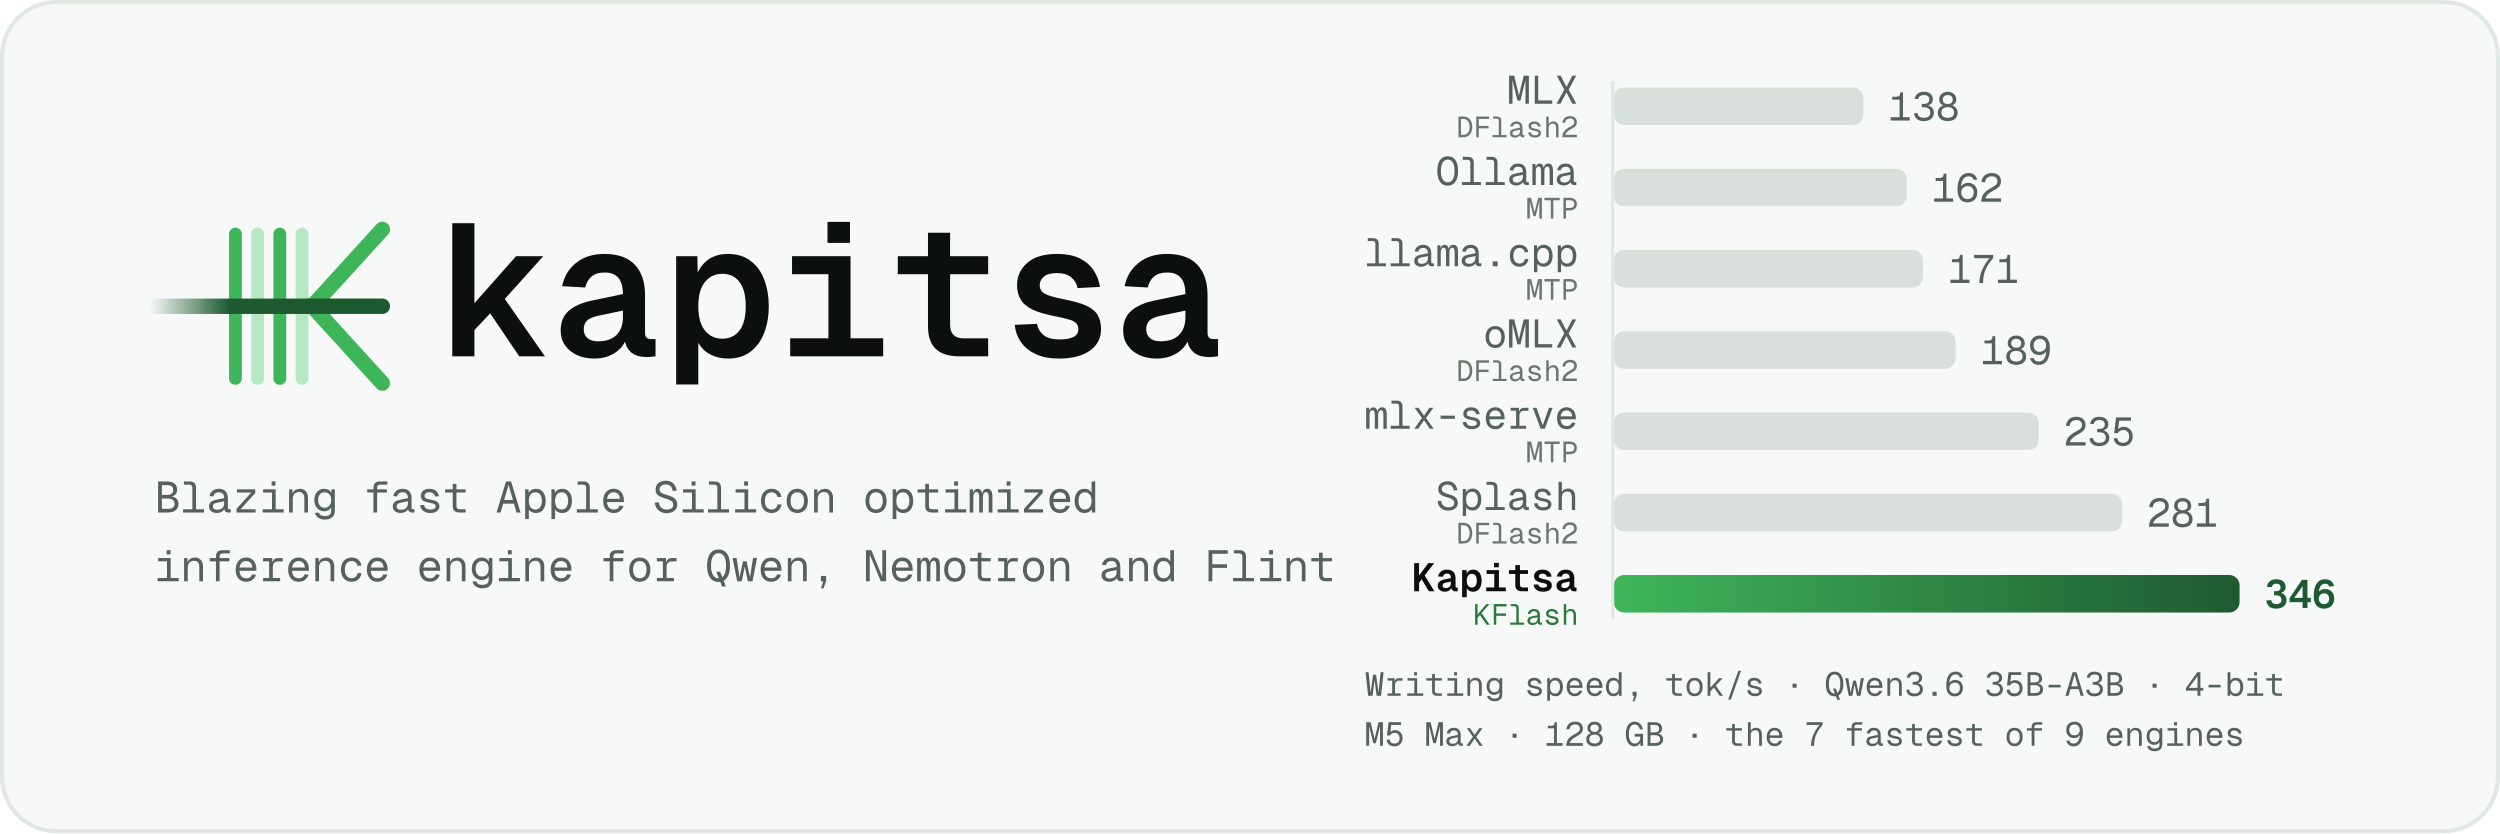
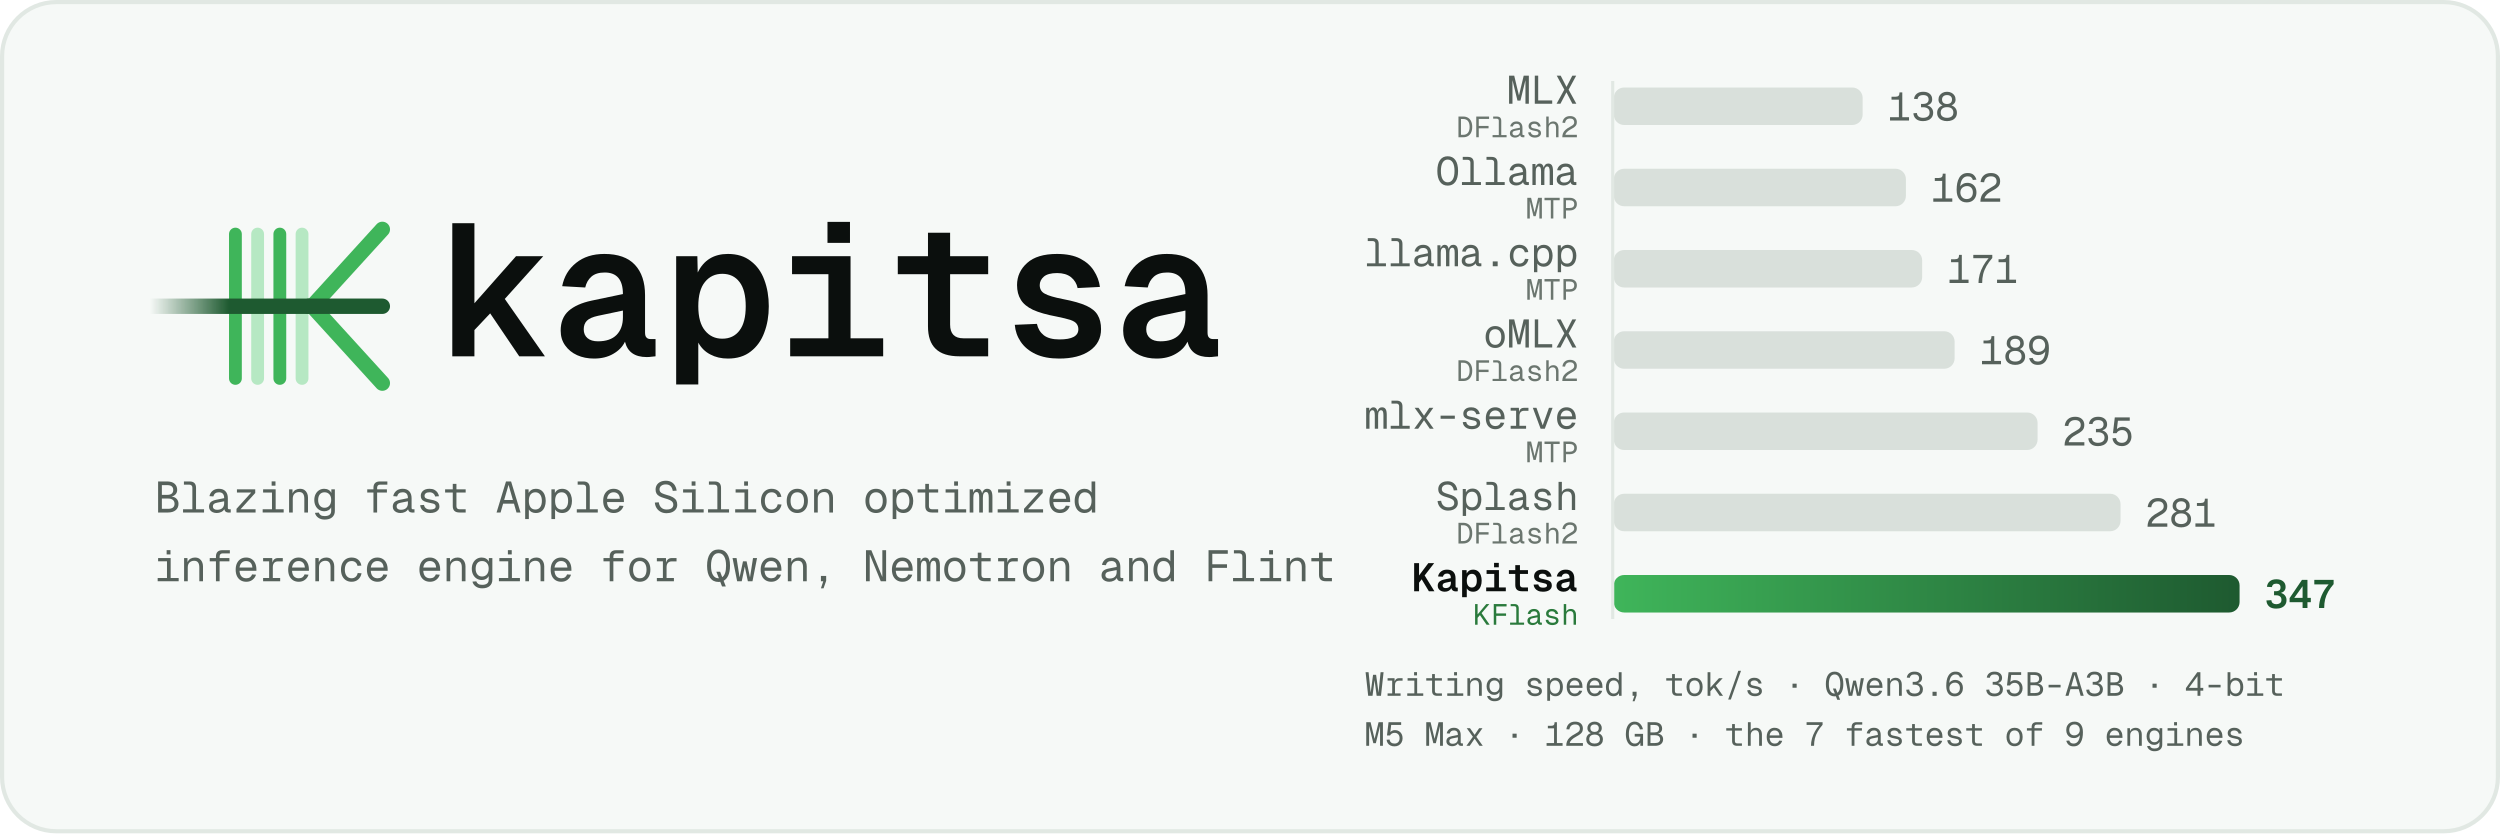
<svg xmlns="http://www.w3.org/2000/svg" width="1200" height="400" viewBox="0 0 1200 400" role="img" aria-labelledby="t d">
  <defs>
    <linearGradient id="hwin" x1="0" x2="46.25" y1="0" y2="0" gradientUnits="userSpaceOnUse">
      <stop offset="0" stop-color="#1E5A30" stop-opacity="0" />
      <stop offset="1" stop-color="#1E5A30" />
    </linearGradient>
    <linearGradient id="hwk" x1="0" x2="1" y1="0" y2="0">
      <stop offset="0" stop-color="#3FB55A" />
      <stop offset="1" stop-color="#1E5A30" />
    </linearGradient>
    <path id="gs0" d="m70 0v710h118v-427l222 251h145l-205-228 214-306h-137l-155 229-84-89v-140z" />
    <path id="gs1" d="m226-12q-50 0-90 18-40 18-64 52-24 33-24 79 0 67 42 105 43 38 123 55l167 35q0 115-97 115-46 0-71-22-25-22-33-58l-123 7q15 77 74 124 59 48 151 48 109 0 163-58 54-58 54-162v-199q0-20 8-27 7-8 22-8h26v-92q-6-1-20-2-13-2-27-2-96 0-116 82-19-40-63-65-43-25-102-25zm21 92q65 0 99 34 34 35 34 94v36l-133-28q-42-9-59-26-17-17-17-46 0-30 20-47 20-17 56-17z" />
    <path id="gs2" d="m64-150v684h113l2-87q48 99 161 99 74 0 122-38 49-37 72-100 24-64 24-141 0-77-24-140-23-63-72-101-48-38-122-38-53 0-94 22-41 21-64 63v-223zm246 244q59 0 92 44 33 43 33 129 0 86-33 129-33 44-92 44-57 0-92-43-36-43-36-130 0-87 36-130 35-43 92-43z" />
    <path id="gs3" d="m72 0v96h204v342h-194v96h312v-438h174v-96zm199 605v112h120v-112z" />
    <path id="gs4" d="m375 0q-86 0-127 40-41 39-41 120v278h-161v96h161v125h118v-125h203v-96h-203v-269q0-73 71-73h132v-96z" />
    <path id="gs5" d="m307-12q-75 0-126 24-51 24-79 65-28 41-32 91l118 5q8-38 37-61 29-22 83-22 101 0 101 54 0 17-9 29-8 12-33 21-25 8-74 18-80 15-126 36-46 22-65 54-20 32-20 78 0 70 54 118 53 48 159 48 76 0 124-25 48-25 73-65 26-40 32-86l-119-6q-7 35-35 58-28 22-74 22-49 0-71-19-22-19-22-45 0-32 27-46 26-15 98-29 79-15 123-35 44-20 61-50 18-30 18-75 0-73-60-115-60-42-163-42z" />
    <path id="gr6" d="m90 0v710h200q117 0 176-52 60-52 60-142 0-58-35-98-35-41-94-52 75-10 117-54 42-45 42-114 0-92-64-145-64-53-177-53zm86 403h118q74 0 108 29 34 29 34 82 0 54-34 83-34 29-108 29h-118zm0-319h140q77 0 114 30 36 30 36 84 0 57-38 89-38 32-112 32h-140z" />
    <path id="gr7" d="m60 0v74h213v494q0 32-18 50-18 18-50 18h-125v74h129q148 0 148-148v-488h183v-74z" />
    <path id="gr8" d="m230-12q-50 0-90 18-40 18-63 50-23 33-23 76 0 68 40 106 41 37 128 54l178 36q0 68-30 101-31 33-88 33-55 0-86-24-31-25-43-71l-89 7q15 75 72 122 56 46 146 46 96 0 149-58 53-57 53-158v-220q0-18 8-25 8-7 24-7h34v-74q-16-2-44-2-42 0-68 17-25 17-34 55l-1 5q-21-39-69-63-47-24-104-24zm8 74q81 0 122 41 40 41 40 107v46l-162-32q-54-10-75-30-21-21-21-54 0-37 26-58 25-20 70-20z" />
    <path id="gr9" d="m82 0v84l336 372h-326v74h418v-84l-336-372h344v-74z" />
    <path id="gra" d="m80 0v74h213v382h-203v74h287v-456h183v-74zm205 613v98h88v-98z" />
    <path id="grb" d="m84 0v530h77l2-95q21 54 67 81 47 26 102 26 61 0 102-27 40-27 61-73 21-45 21-101v-341h-84v317q0 74-29 113-29 38-89 38-61 0-104-38-42-39-42-113v-317z" />
    <path id="grc" d="m297-162q-85 0-145 42-60 42-77 112l88 6q12-37 43-58 30-22 91-22 72 0 111 29 38 29 38 87v86q-19-42-61-67-42-25-94-25-67 0-119 33-53 33-82 91-30 58-30 133 0 76 29 133 29 58 81 91 51 33 117 33 56 0 101-26 44-26 62-70v84h80v-494q0-93-62-146-61-52-171-52zm-2 270q68 0 109 48 41 47 42 129 2 82-40 129-42 48-111 48-70 0-109-48-38-47-38-129 0-82 40-129 39-48 107-48z" />
    <path id="grd" d="m212 0v456h-142v74h142v34q0 71 36 108 37 38 112 38h170v-74h-170q-31 0-48-20-16-19-16-52v-34h224v-74h-224v-456z" />
    <path id="gre" d="m310-12q-69 0-119 24-50 24-79 64-28 41-32 91l88 6q8-49 44-77 35-28 98-28 59 0 92 17 32 17 32 53 0 23-11 38-11 15-41 26-30 10-88 20-77 14-120 34-44 21-62 52-18 31-18 74 0 69 52 114 52 46 149 46 66 0 111-24 44-23 70-62 26-38 34-84l-88-6q-9 42-42 69-32 27-86 27-58 0-86-23-28-23-28-57 0-40 30-57 30-17 102-29 82-13 127-34 45-20 63-50 18-30 18-74 0-47-28-80-27-34-74-52-48-18-108-18z" />
    <path id="grf" d="m378 0q-153 0-153 146v310h-175v74h175v124h84v-124h211v-74h-211v-310q0-72 69-72h142v-74z" />
    <path id="gr10" d="m26 0l216 710h116l216-710h-92l-58 202h-248l-58-202zm274 632l-100-346h200z" />
    <path id="gr11" d="m80-150v680h78l1-85q24 47 67 72 42 25 96 25 79 0 130-39 50-39 74-102 24-63 24-136 0-73-24-136-24-63-74-102-51-39-130-39-52 0-94 22-43 22-64 60v-220zm234 218q69 0 108 52 40 52 40 145 0 93-40 145-39 52-108 52-69 0-110-50-40-49-40-147 0-97 40-147 40-50 110-50z" />
    <path id="gr12" d="m306-12q-75 0-130 34-54 34-84 96-29 63-29 147 0 84 29 146 30 62 84 97 53 34 126 34 69 0 122-32 53-33 83-95 30-62 30-151v-25h-386q5-85 45-128 41-43 110-43 52 0 86 24 33 25 46 65l90-7q-21-71-80-116-58-46-142-46zm-155 325h294q-6 77-45 113-39 36-98 36-61 0-100-38-40-37-51-111z" />
    <path id="gr13" d="m311-16q-75 0-133 31-58 31-93 85-35 55-41 127l90 6q11-79 58-122 46-43 121-43 74 0 113 28 40 29 40 81 0 34-16 59-15 24-58 46-42 21-125 44-74 21-119 46-46 26-66 62-21 37-21 90 0 60 29 106 28 45 81 70 53 26 126 26 73 0 125-30 52-29 82-80 31-51 39-116l-90-6q-9 65-47 106-39 42-111 42-66 0-105-32-39-31-39-82 0-33 15-54 14-22 51-38 37-17 104-36 87-24 139-54 51-30 74-71 22-41 22-100 0-56-31-99-31-44-86-68-55-24-128-24z" />
    <path id="gr14" d="m314-12q-74 0-129 34-55 34-85 96-30 63-30 147 0 84 30 146 30 62 85 97 55 34 129 34 89 0 148-48 58-47 74-136l-88-6q-12 53-48 82-35 28-86 28-73 0-114-52-42-53-42-145 0-92 42-145 41-52 114-52 51 0 88 30 38 30 50 90l88-6q-16-88-76-141-61-53-150-53z" />
    <path id="gr15" d="m300-12q-73 0-128 34-54 34-84 96-30 63-30 147 0 85 30 147 30 62 84 96 55 34 128 34 73 0 128-34 54-34 84-96 30-62 30-147 0-84-30-147-30-62-84-96-55-34-128-34zm0 80q73 0 114 52 40 53 40 145 0 92-40 145-41 52-114 52-73 0-114-52-40-53-40-145 0-92 40-145 41-52 114-52z" />
    <path id="gr16" d="m40 0v530h77l2-78q14 42 41 66 26 24 64 24 79 0 99-99l1-6q13 49 42 77 30 28 72 28 64 0 93-44 29-44 29-146v-352h-84v340q0 71-15 100-15 28-47 28-31 0-52-31-20-31-20-99v-338h-84v340q0 68-14 98-15 30-48 30-31 0-52-31-20-31-20-99v-338z" />
    <path id="gr17" d="m267-12q-70 0-121 34-51 34-78 96-28 62-28 147 0 85 28 147 27 62 78 96 51 34 121 34 56 0 98-26 42-27 61-60v254h84v-710h-76l-3 79q-23-43-66-67-43-24-98-24zm5 80q72 0 113 53 41 53 41 144 0 92-41 145-41 52-115 52-65 0-104-52-38-53-38-145 0-91 38-144 39-53 106-53z" />
    <path id="gr18" d="m90 0v74h138v382h-138v74h208l6-103q25 103 127 103h109v-76h-108q-58 0-89-34-31-35-31-100v-246h168v-74z" />
    <path id="gr19" d="m300-16q-126 0-194 96-68 96-68 274 0 179 68 276 68 96 194 96 126 0 194-96 68-97 68-276 0-131-38-218-37-88-108-125l50-130h-86l-41 106q-19-3-39-3zm0 84q4 0 8 0l-58 150h86l48-125q88 63 88 261 0 140-44 214-45 74-128 74-82 0-127-74-45-74-45-214 0-139 45-212 45-74 127-74z" />
    <path id="gr1a" d="m125 0l-105 530h92l69-442 78 368h82l78-368 69 442h92l-104-530h-106l-70 334-70-334z" />
    <path id="gr1b" d="m240-162l54 162h-54v122h120v-112l-60-172z" />
    <path id="gr1c" d="m70 0v710h122l252-613v613h86v-710h-122l-252 613v-613z" />
    <path id="gr1d" d="m100 0v710h440v-82h-354v-240h336v-82h-336v-306z" />
    <path id="gr1e" d="m262 80l-126 517v-597h-86v710h130l120-501 120 501h130v-710h-86v597l-126-517z" />
    <path id="gr1f" d="m100 0v710h86v-626h354v-84z" />
    <path id="gr20" d="m50 0l196 357-192 353h100l147-285 147 285h98l-192-354 196-356h-100l-151 289-151-289z" />
    <path id="gr21" d="m90 0v710h168q92 0 160-42 69-41 106-120 38-80 38-194 0-114-38-193-37-79-106-120-68-41-160-41zm86 84h77q104 0 161 68 58 67 58 202 0 135-58 204-57 68-161 68h-77z" />
    <path id="gr22" d="m100 0v710h84v-263q21 49 63 72 42 23 96 23 86 0 131-56 46-56 46-145v-341h-84v317q0 151-111 151-64 0-103-39-38-39-38-113v-316z" />
    <path id="gr23" d="m50 0q0 75 24 136 23 60 82 115 60 55 166 111 49 26 79 48 30 22 44 47 14 25 14 61 0 55-35 90-36 34-107 34-75 0-119-39-43-39-54-111l-90 6q12 104 80 166 68 62 183 62 110 0 171-57 61-57 61-149 0-54-18-94-18-39-61-73-42-34-116-73-96-51-146-103-49-52-52-93h394v-84z" />
    <path id="gr24" d="m60 0v84h224v442h-186v74h96q57 0 82 25 24 25 24 85h70v-626h170v-84z" />
    <path id="gr25" d="m294-16q-115 0-177 56-62 55-67 143l89 6q6-65 49-93 42-28 106-28 43 0 81 12 38 13 61 42 24 28 24 76 0 71-46 104-46 33-115 33h-56v84h56q37 0 68 11 31 11 49 36 19 24 19 64 0 55-35 84-35 28-101 28-67 0-101-27-35-27-42-74l-90 6q10 80 70 129 60 50 163 50 104 0 165-52 61-51 61-140 0-114-123-152 69-19 108-68 40-48 40-116 0-68-33-116-33-48-91-73-58-25-132-25z" />
    <path id="gr26" d="m300-16q-70 0-127 24-57 24-90 71-33 47-33 116 0 69 37 117 37 48 100 70-47 19-75 56-28 36-28 93 0 56 28 100 28 44 76 69 49 26 112 26 63 0 112-26 49-25 76-69 28-44 28-100 0-57-28-93-28-37-75-56 63-22 100-70 37-48 37-117 0-69-33-116-33-47-89-71-57-24-128-24zm0 433q57 0 92 29 34 28 34 85 0 51-34 81-33 30-92 30-58 0-92-30-34-30-34-81 0-57 34-85 35-29 92-29zm0-349q70 0 115 32 45 33 45 100 0 62-40 100-40 37-120 37-79 0-120-37-40-38-40-100 0-67 45-100 45-32 115-32z" />
    <path id="gr27" d="m300-16q-126 0-194 96-68 96-68 274 0 179 68 276 68 96 194 96 126 0 194-96 68-97 68-276 0-178-68-274-68-96-194-96zm0 84q83 0 128 74 44 73 44 212 0 140-44 214-45 74-128 74-82 0-127-74-45-74-45-214 0-139 45-212 45-74 127-74z" />
    <path id="gr28" d="m257 0v626h-217v84h520v-84h-217v-626z" />
    <path id="gr29" d="m90 0v710h216q111 0 178-58 66-57 66-159 0-102-66-159-67-58-178-58h-130v-276zm86 360h120q84 0 124 34 40 35 40 99 0 65-40 99-40 34-124 34h-120z" />
    <path id="gr2a" d="m302-16q-120 0-186 82-66 82-66 234 0 88 14 165 15 77 48 135 32 59 86 92 53 34 132 34 95 0 147-46 52-47 73-122l-90-8q-12 42-42 67-29 25-88 25-80 0-129-62-49-62-60-186l-1-7q26 39 72 65 45 26 106 26 70 0 122-30 52-30 81-84 29-55 29-128 0-78-32-134-31-57-86-88-56-30-130-30zm2 84q70 0 113 44 43 45 43 124 0 74-40 117-41 43-108 43-48 0-86-20-38-19-60-55-22-36-22-85 0-73 44-120 43-48 116-48z" />
    <path id="gr2b" d="m238 0v122h124v-122z" />
    <path id="gr2c" d="m192 0q0 110 30 220 31 109 88 212 57 103 136 194h-386v84h480v-78q-89-102-146-202-57-99-84-204-26-106-26-226z" />
    <path id="gr2d" d="m298 726q120 0 186-82 66-82 66-234 0-88-14-165-15-77-48-135-32-59-86-92-53-34-132-34-94 0-146 46-53 47-74 122l90 8q12-42 42-67 30-25 88-25 80 0 129 62 49 62 60 186l1 7q-26-39-72-65-45-26-106-26-70 0-122 30-52 30-81 84-29 55-29 128 0 78 32 134 31 57 87 88 56 30 129 30zm-2-84q-70 0-113-44-43-44-43-124 0-73 40-116 41-44 108-44 48 0 86 20 38 19 60 55 22 36 22 85 0 74-43 121-43 47-117 47z" />
    <path id="gr2e" d="m54 0l195 272-185 258h98l139-200 136 200h100l-184-260 193-270h-98l-147 214-147-214z" />
    <path id="gr2f" d="m120 252v79h360v-79z" />
    <path id="gr30" d="m247 0l-197 530h92l158-444 158 444h92l-197-530z" />
    <path id="gr31" d="m298-16q-69 0-120 25-52 25-82 70-31 45-36 104l90 6q8-60 48-91 39-30 100-30 69 0 110 42 42 43 42 118 0 75-40 118-39 44-110 44-42 0-80-20-39-21-56-59h-92l47 399h378v-84h-299l-26-214q26 30 64 45 38 15 76 15 68 0 120-32 51-31 80-86 28-55 28-126 0-71-31-126-31-56-85-87-55-31-126-31z" />
    <path id="gs32" d="m52 0v710h124v-312l234 312h148l-241-311 247-399h-140l-182 302-66-86v-216z" />
    <path id="gr33" d="m60 0v710h86v-356l298 356h106l-267-312 277-398h-106l-228 331-80-93v-238z" />
    <path id="gs34" d="m295-16q-120 0-182 57-62 57-67 150l125 7q6-56 41-79 34-23 84-23 54 0 92 26 38 25 38 84 0 58-36 86-36 29-96 29h-55v103h55q46 0 78 22 31 22 31 73 0 48-27 72-28 24-78 24-54 0-81-23-27-24-32-64l-126 7q10 87 71 139 61 52 169 52 107 0 169-52 63-51 63-142 0-114-118-151 67-19 104-67 37-47 37-114 0-68-32-116-33-49-91-74-58-26-136-26z" />
    <path id="gs35" d="m360 0v146h-328v104l312 460h139v-454h85v-110h-85v-146zm-210 256h210v295z" />
-     <path id="gs36" d="m302-16q-126 0-193 84-67 83-67 236 0 89 16 166 15 76 49 134 34 57 89 90 54 32 132 32 68 0 114-22 46-23 74-62 27-40 40-90l-126-10q-9 32-32 52-23 20-70 20-63 0-104-48-41-47-53-151 26 28 65 46 39 18 91 18 70 0 122-30 52-30 81-84 28-54 28-126 0-78-32-135-32-58-90-89-57-31-134-31zm-1 114q60 0 95 36 34 35 34 102 0 62-32 98-32 36-91 36-61 0-99-36-38-37-38-99 0-58 35-97 35-40 96-40z" />
+     <path id="gs36" d="m175 0q0 163 65 314 65 152 178 282h-362v114h488v-107q-84-96-136-188-53-92-78-193-24-101-24-222z" />
    <path id="gr37" d="m108 0l-78 710h90l62-617 72 537h92l72-537 62 617h90l-78-710h-130l-62 469-62-469z" />
    <path id="gr38" d="m90 0v710h84v-465l258 285h112l-209-225 219-305h-102l-174 248-104-110v-138z" />
    <path id="gr39" d="m108-110l304 860h80l-304-860z" />
    <path id="gr3a" d="m238 243v122h124v-122z" />
    <path id="gr3b" d="m388 0v154h-348v78l342 478h92v-472h86v-84h-86v-154zm-260 238h260v352z" />
    <path id="gr3c" d="m333-12q-55 0-98 24-43 24-66 67l-3-79h-76v710h84v-254q19 33 61 60 42 26 98 26 70 0 121-34 51-34 78-96 28-62 28-147 0-85-28-147-27-62-78-96-51-34-121-34zm-5 80q67 0 106 53 38 53 38 144 0 92-38 145-39 52-104 52-73 0-114-52-42-53-42-145 0-91 41-144 41-53 113-53z" />
    <path id="gr3d" d="m298-16q-75 0-134 42-58 41-92 124-34 82-34 204 0 115 32 198 31 83 90 128 59 46 142 46 65 0 116-29 50-29 84-81 34-51 49-118l-90-6q-17 66-57 108-39 42-102 42-83 0-128-75-46-75-46-213 0-137 46-212 47-74 132-74 76 0 120 58 45 59 48 151h-170v82h250v-359h-80l-2 98q-25-52-66-83-42-31-108-31z" />
  </defs>
  <rect x="1" y="1" width="1198" height="398" rx="26" fill="#F6F9F7" stroke="#E1E8E3" stroke-width="2" />
  <g transform="translate(72 106) scale(0.82)" fill="none">
    <path d="M0 50H46.75" stroke="url(#hwin)" stroke-width="9" />
    <rect x="46.25" y="4" width="7.5" height="92" rx="3.75" fill="#3FB55A" />
    <rect x="59.25" y="4" width="7.5" height="92" rx="3.75" fill="#B6E8C3" />
    <rect x="72.25" y="4" width="7.5" height="92" rx="3.75" fill="#3FB55A" />
    <rect x="85.25" y="4" width="7.5" height="92" rx="3.75" fill="#B6E8C3" />
    <path d="M46.25 50H95" stroke="#1E5A30" stroke-width="9" />
    <path d="M95 50L136 5M95 50L136 95" stroke="#3FB55A" stroke-width="9" stroke-linecap="round" />
    <path d="M93 50H136" stroke="#1E5A30" stroke-width="9" stroke-linecap="round" />
  </g>
  <g transform="translate(210.8 171.03) scale(0.09 -0.09)" fill="#0B0F0D">
    <use href="#gs0" />
    <use href="#gs1" x="600" />
    <use href="#gs2" x="1200" />
    <use href="#gs3" x="1800" />
    <use href="#gs4" x="2400" />
    <use href="#gs5" x="3000" />
    <use href="#gs1" x="3600" />
  </g>
  <g transform="translate(74 246) scale(0.021 -0.021)" fill="#56615B">
    <use href="#gr6" />
    <use href="#gr7" x="600" />
    <use href="#gr8" x="1200" />
    <use href="#gr9" x="1800" />
    <use href="#gra" x="2400" />
    <use href="#grb" x="3000" />
    <use href="#grc" x="3600" />
    <use href="#grd" x="4800" />
    <use href="#gr8" x="5400" />
    <use href="#gre" x="6000" />
    <use href="#grf" x="6600" />
    <use href="#gr10" x="7800" />
    <use href="#gr11" x="8400" />
    <use href="#gr11" x="9000" />
    <use href="#gr7" x="9600" />
    <use href="#gr12" x="10200" />
    <use href="#gr13" x="11400" />
    <use href="#gra" x="12000" />
    <use href="#gr7" x="12600" />
    <use href="#gra" x="13200" />
    <use href="#gr14" x="13800" />
    <use href="#gr15" x="14400" />
    <use href="#grb" x="15000" />
    <use href="#gr15" x="16200" />
    <use href="#gr11" x="16800" />
    <use href="#grf" x="17400" />
    <use href="#gra" x="18000" />
    <use href="#gr16" x="18600" />
    <use href="#gra" x="19200" />
    <use href="#gr9" x="19800" />
    <use href="#gr12" x="20400" />
    <use href="#gr17" x="21000" />
  </g>
  <g transform="translate(74 279) scale(0.021 -0.021)" fill="#56615B">
    <use href="#gra" />
    <use href="#grb" x="600" />
    <use href="#grd" x="1200" />
    <use href="#gr12" x="1800" />
    <use href="#gr18" x="2400" />
    <use href="#gr12" x="3000" />
    <use href="#grb" x="3600" />
    <use href="#gr14" x="4200" />
    <use href="#gr12" x="4800" />
    <use href="#gr12" x="6000" />
    <use href="#grb" x="6600" />
    <use href="#grc" x="7200" />
    <use href="#gra" x="7800" />
    <use href="#grb" x="8400" />
    <use href="#gr12" x="9000" />
    <use href="#grd" x="10200" />
    <use href="#gr15" x="10800" />
    <use href="#gr18" x="11400" />
    <use href="#gr19" x="12600" />
    <use href="#gr1a" x="13200" />
    <use href="#gr12" x="13800" />
    <use href="#grb" x="14400" />
    <use href="#gr1b" x="15000" />
    <use href="#gr1c" x="16200" />
    <use href="#gr12" x="16800" />
    <use href="#gr16" x="17400" />
    <use href="#gr15" x="18000" />
    <use href="#grf" x="18600" />
    <use href="#gr18" x="19200" />
    <use href="#gr15" x="19800" />
    <use href="#grb" x="20400" />
    <use href="#gr8" x="21600" />
    <use href="#grb" x="22200" />
    <use href="#gr17" x="22800" />
    <use href="#gr1d" x="24000" />
    <use href="#gr7" x="24600" />
    <use href="#gra" x="25200" />
    <use href="#grb" x="25800" />
    <use href="#grf" x="26400" />
  </g>
-   <rect x="774.6" y="42" width="119.81" height="18" rx="5" fill="#D9E0DB" />
+   <rect x="774.6" y="42" width="119.47" height="18" rx="5" fill="#D9E0DB" />
  <g transform="translate(723.4 49.8) scale(0.019 -0.019)" fill="#56615B">
    <use href="#gr1e" />
    <use href="#gr1f" x="600" />
    <use href="#gr20" x="1200" />
  </g>
  <g transform="translate(698.8 65.88) scale(0.014 -0.014)" fill="#6B766F">
    <use href="#gr21" />
    <use href="#gr1d" x="600" />
    <use href="#gr7" x="1200" />
    <use href="#gr8" x="1800" />
    <use href="#gre" x="2400" />
    <use href="#gr22" x="3000" />
    <use href="#gr23" x="3600" />
  </g>
-   <g transform="translate(906.41 57.84) scale(0.019 -0.019)" fill="#56615B">
+   <g transform="translate(906.07 57.84) scale(0.019 -0.019)" fill="#56615B">
    <use href="#gr24" />
    <use href="#gr25" x="600" />
    <use href="#gr26" x="1200" />
  </g>
-   <rect x="774.6" y="81" width="140.65" height="18" rx="5" fill="#D9E0DB" />
+   <rect x="774.6" y="81" width="140.24" height="18" rx="5" fill="#D9E0DB" />
  <g transform="translate(689.2 88.8) scale(0.019 -0.019)" fill="#56615B">
    <use href="#gr27" />
    <use href="#gr7" x="600" />
    <use href="#gr7" x="1200" />
    <use href="#gr8" x="1800" />
    <use href="#gr16" x="2400" />
    <use href="#gr8" x="3000" />
  </g>
  <g transform="translate(732.4 104.88) scale(0.014 -0.014)" fill="#6B766F">
    <use href="#gr1e" />
    <use href="#gr28" x="600" />
    <use href="#gr29" x="1200" />
  </g>
-   <g transform="translate(927.25 96.84) scale(0.019 -0.019)" fill="#56615B">
+   <g transform="translate(926.84 96.84) scale(0.019 -0.019)" fill="#56615B">
    <use href="#gr24" />
    <use href="#gr2a" x="600" />
    <use href="#gr23" x="1200" />
  </g>
-   <rect x="774.6" y="120" width="148.46" height="18" rx="5" fill="#D9E0DB" />
+   <rect x="774.6" y="120" width="148.04" height="18" rx="5" fill="#D9E0DB" />
  <g transform="translate(655 127.8) scale(0.019 -0.019)" fill="#56615B">
    <use href="#gr7" />
    <use href="#gr7" x="600" />
    <use href="#gr8" x="1200" />
    <use href="#gr16" x="1800" />
    <use href="#gr8" x="2400" />
    <use href="#gr2b" x="3000" />
    <use href="#gr14" x="3600" />
    <use href="#gr11" x="4200" />
    <use href="#gr11" x="4800" />
  </g>
  <g transform="translate(732.4 143.88) scale(0.014 -0.014)" fill="#6B766F">
    <use href="#gr1e" />
    <use href="#gr28" x="600" />
    <use href="#gr29" x="1200" />
  </g>
-   <g transform="translate(935.06 135.84) scale(0.019 -0.019)" fill="#56615B">
+   <g transform="translate(934.64 135.84) scale(0.019 -0.019)" fill="#56615B">
    <use href="#gr24" />
    <use href="#gr2c" x="600" />
    <use href="#gr24" x="1200" />
  </g>
-   <rect x="774.6" y="159" width="164.09" height="18" rx="5" fill="#D9E0DB" />
+   <rect x="774.6" y="159" width="163.62" height="18" rx="5" fill="#D9E0DB" />
  <g transform="translate(712 166.8) scale(0.019 -0.019)" fill="#56615B">
    <use href="#gr15" />
    <use href="#gr1e" x="600" />
    <use href="#gr1f" x="1200" />
    <use href="#gr20" x="1800" />
  </g>
  <g transform="translate(698.8 182.88) scale(0.014 -0.014)" fill="#6B766F">
    <use href="#gr21" />
    <use href="#gr1d" x="600" />
    <use href="#gr7" x="1200" />
    <use href="#gr8" x="1800" />
    <use href="#gre" x="2400" />
    <use href="#gr22" x="3000" />
    <use href="#gr23" x="3600" />
  </g>
-   <g transform="translate(950.69 174.84) scale(0.019 -0.019)" fill="#56615B">
+   <g transform="translate(950.22 174.84) scale(0.019 -0.019)" fill="#56615B">
    <use href="#gr24" />
    <use href="#gr26" x="600" />
    <use href="#gr2d" x="1200" />
  </g>
-   <rect x="774.6" y="198" width="204.03" height="18" rx="5" fill="#D9E0DB" />
+   <rect x="774.6" y="198" width="203.44" height="18" rx="5" fill="#D9E0DB" />
  <g transform="translate(655 205.8) scale(0.019 -0.019)" fill="#56615B">
    <use href="#gr16" />
    <use href="#gr7" x="600" />
    <use href="#gr2e" x="1200" />
    <use href="#gr2f" x="1800" />
    <use href="#gre" x="2400" />
    <use href="#gr12" x="3000" />
    <use href="#gr18" x="3600" />
    <use href="#gr30" x="4200" />
    <use href="#gr12" x="4800" />
  </g>
  <g transform="translate(732.4 221.88) scale(0.014 -0.014)" fill="#6B766F">
    <use href="#gr1e" />
    <use href="#gr28" x="600" />
    <use href="#gr29" x="1200" />
  </g>
-   <g transform="translate(990.63 213.84) scale(0.019 -0.019)" fill="#56615B">
+   <g transform="translate(990.04 213.84) scale(0.019 -0.019)" fill="#56615B">
    <use href="#gr23" />
    <use href="#gr25" x="600" />
    <use href="#gr31" x="1200" />
  </g>
-   <rect x="774.6" y="237" width="243.97" height="18" rx="5" fill="#D9E0DB" />
+   <rect x="774.6" y="237" width="243.26" height="18" rx="5" fill="#D9E0DB" />
  <g transform="translate(689.2 244.8) scale(0.019 -0.019)" fill="#56615B">
    <use href="#gr13" />
    <use href="#gr11" x="600" />
    <use href="#gr7" x="1200" />
    <use href="#gr8" x="1800" />
    <use href="#gre" x="2400" />
    <use href="#gr22" x="3000" />
  </g>
  <g transform="translate(698.8 260.88) scale(0.014 -0.014)" fill="#6B766F">
    <use href="#gr21" />
    <use href="#gr1d" x="600" />
    <use href="#gr7" x="1200" />
    <use href="#gr8" x="1800" />
    <use href="#gre" x="2400" />
    <use href="#gr22" x="3000" />
    <use href="#gr23" x="3600" />
  </g>
-   <g transform="translate(1030.57 252.84) scale(0.019 -0.019)" fill="#56615B">
+   <g transform="translate(1029.86 252.84) scale(0.019 -0.019)" fill="#56615B">
    <use href="#gr23" />
    <use href="#gr26" x="600" />
    <use href="#gr24" x="1200" />
  </g>
  <rect x="774.6" y="276" width="300.4" height="18" rx="5" fill="url(#hwk)" />
  <g transform="translate(677.8 283.8) scale(0.019 -0.019)" fill="#0B0F0D">
    <use href="#gs32" />
    <use href="#gs1" x="600" />
    <use href="#gs2" x="1200" />
    <use href="#gs3" x="1800" />
    <use href="#gs4" x="2400" />
    <use href="#gs5" x="3000" />
    <use href="#gs1" x="3600" />
  </g>
  <g transform="translate(707.2 299.88) scale(0.014 -0.014)" fill="#2A7A3C">
    <use href="#gr33" />
    <use href="#gr1d" x="600" />
    <use href="#gr7" x="1200" />
    <use href="#gr8" x="1800" />
    <use href="#gre" x="2400" />
    <use href="#gr22" x="3000" />
  </g>
  <g transform="translate(1087 291.84) scale(0.019 -0.019)" fill="#1E5A30">
    <use href="#gs34" />
    <use href="#gs35" x="600" />
    <use href="#gs36" x="1200" />
  </g>
  <path d="M774.1 38.88V297.12" stroke="#E1E8E3" stroke-width="1.5" />
  <g transform="translate(655 334) scale(0.016 -0.016)" fill="#56615B">
    <use href="#gr37" />
    <use href="#gr18" x="600" />
    <use href="#gra" x="1200" />
    <use href="#grf" x="1800" />
    <use href="#gra" x="2400" />
    <use href="#grb" x="3000" />
    <use href="#grc" x="3600" />
    <use href="#gre" x="4800" />
    <use href="#gr11" x="5400" />
    <use href="#gr12" x="6000" />
    <use href="#gr12" x="6600" />
    <use href="#gr17" x="7200" />
    <use href="#gr1b" x="7800" />
    <use href="#grf" x="9000" />
    <use href="#gr15" x="9600" />
    <use href="#gr38" x="10200" />
    <use href="#gr39" x="10800" />
    <use href="#gre" x="11400" />
    <use href="#gr3a" x="12600" />
    <use href="#gr19" x="13800" />
    <use href="#gr1a" x="14400" />
    <use href="#gr12" x="15000" />
    <use href="#grb" x="15600" />
    <use href="#gr25" x="16200" />
    <use href="#gr2b" x="16800" />
    <use href="#gr2a" x="17400" />
    <use href="#gr25" x="18600" />
    <use href="#gr31" x="19200" />
    <use href="#gr6" x="19800" />
    <use href="#gr2f" x="20400" />
    <use href="#gr10" x="21000" />
    <use href="#gr25" x="21600" />
    <use href="#gr6" x="22200" />
    <use href="#gr3a" x="23400" />
    <use href="#gr3b" x="24600" />
    <use href="#gr2f" x="25200" />
    <use href="#gr3c" x="25800" />
    <use href="#gra" x="26400" />
    <use href="#grf" x="27000" />
  </g>
  <g transform="translate(655 358) scale(0.016 -0.016)" fill="#56615B">
    <use href="#gr1e" />
    <use href="#gr31" x="600" />
    <use href="#gr1e" x="1800" />
    <use href="#gr8" x="2400" />
    <use href="#gr2e" x="3000" />
    <use href="#gr3a" x="4200" />
    <use href="#gr24" x="5400" />
    <use href="#gr23" x="6000" />
    <use href="#gr26" x="6600" />
    <use href="#gr3d" x="7800" />
    <use href="#gr6" x="8400" />
    <use href="#gr3a" x="9600" />
    <use href="#grf" x="10800" />
    <use href="#gr22" x="11400" />
    <use href="#gr12" x="12000" />
    <use href="#gr2c" x="13200" />
    <use href="#grd" x="14400" />
    <use href="#gr8" x="15000" />
    <use href="#gre" x="15600" />
    <use href="#grf" x="16200" />
    <use href="#gr12" x="16800" />
    <use href="#gre" x="17400" />
    <use href="#grf" x="18000" />
    <use href="#gr15" x="19200" />
    <use href="#grd" x="19800" />
    <use href="#gr2d" x="21000" />
    <use href="#gr12" x="22200" />
    <use href="#grb" x="22800" />
    <use href="#grc" x="23400" />
    <use href="#gra" x="24000" />
    <use href="#grb" x="24600" />
    <use href="#gr12" x="25200" />
    <use href="#gre" x="25800" />
  </g>
</svg>
